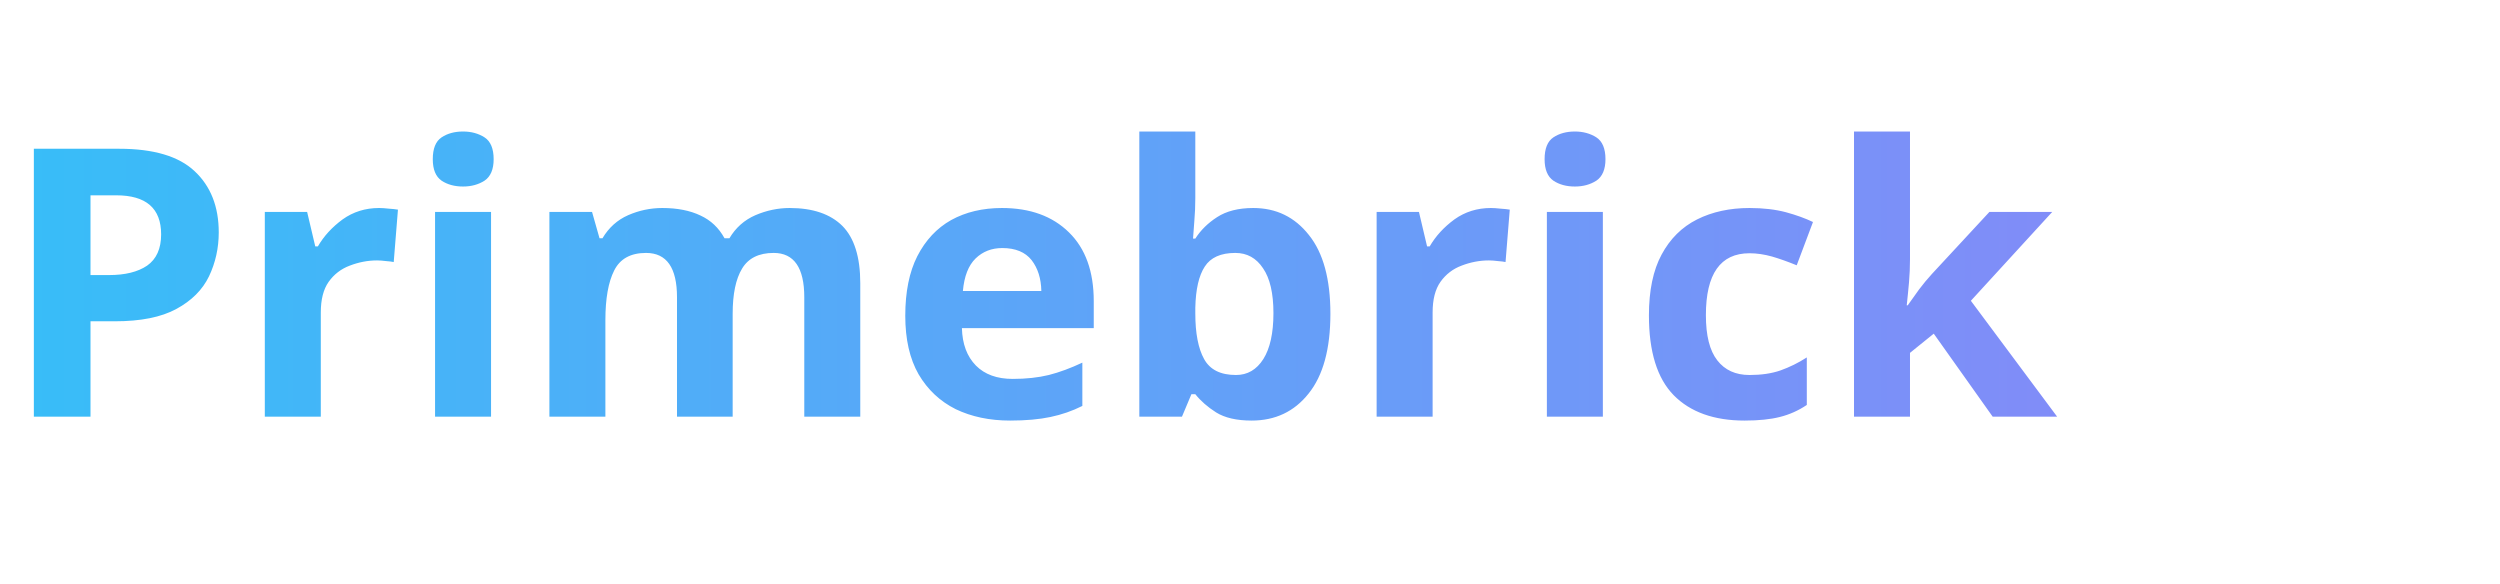
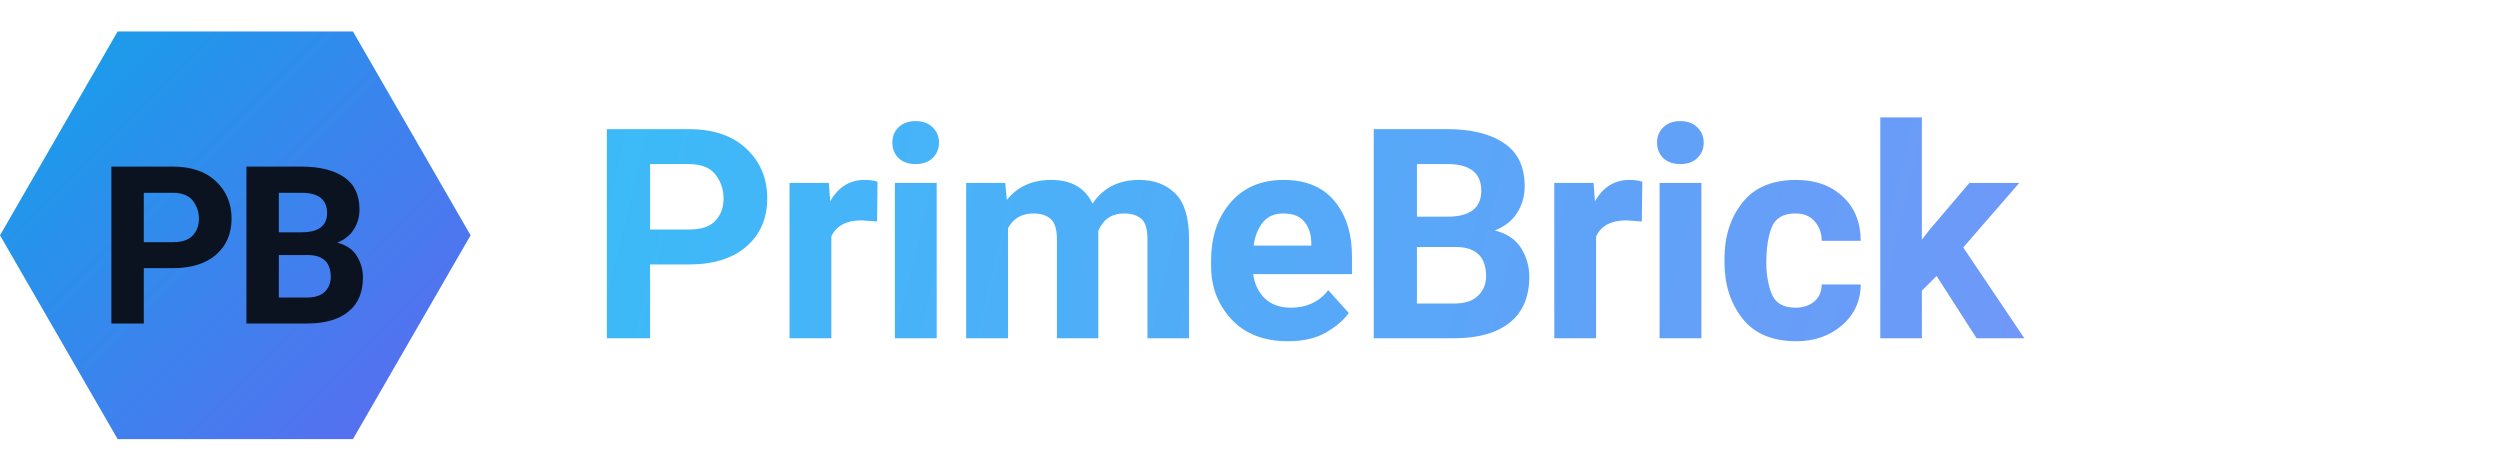
- <svg xmlns="http://www.w3.org/2000/svg" width="120" height="28" viewBox="0 0 120 28" fill="none">
+ <svg xmlns="http://www.w3.org/2000/svg" width="170" height="32" viewBox="0 0 170 32" fill="none">
  <defs>
-     <linearGradient id="pb-gradient-dark" x1="0" y1="0" x2="1" y2="0">
-       <stop offset="0%" stop-color="#38bdf8" />
-       <stop offset="100%" stop-color="#818cf8" />
+     <linearGradient id="pb-hex-grad-dark" x1="0" y1="0" x2="32" y2="32" gradientUnits="userSpaceOnUse">
+       <stop offset="0" stop-color="#0ea5e9" />
+       <stop offset="1" stop-color="#6366f1" />
+     </linearGradient>
+     <linearGradient id="pb-text-grad-dark-full" x1="36" y1="0" x2="170" y2="32" gradientUnits="userSpaceOnUse">
+       <stop offset="0" stop-color="#38bdf8" />
+       <stop offset="1" stop-color="#818cf8" />
    </linearGradient>
  </defs>
-   <text x="0" y="20" font-family="system-ui, sans-serif" font-size="18" font-weight="700" fill="url(#pb-gradient-dark)">Primebrick</text>
+   <polygon points="32,16 24,2.14 8,2.14 0,16 8,29.86 24,29.86" fill="url(#pb-hex-grad-dark)" />
+   <text x="16" y="22" font-family="system-ui, -apple-system, Segoe UI, Roboto, sans-serif" font-size="15" font-weight="700" fill="#0b1220" text-anchor="middle" letter-spacing="-0.5">PB</text>
+   <text x="40" y="23" font-family="system-ui, -apple-system, Segoe UI, Roboto, sans-serif" font-size="20" font-weight="700" fill="url(#pb-text-grad-dark-full)" letter-spacing="-0.3">PrimeBrick</text>
</svg>
